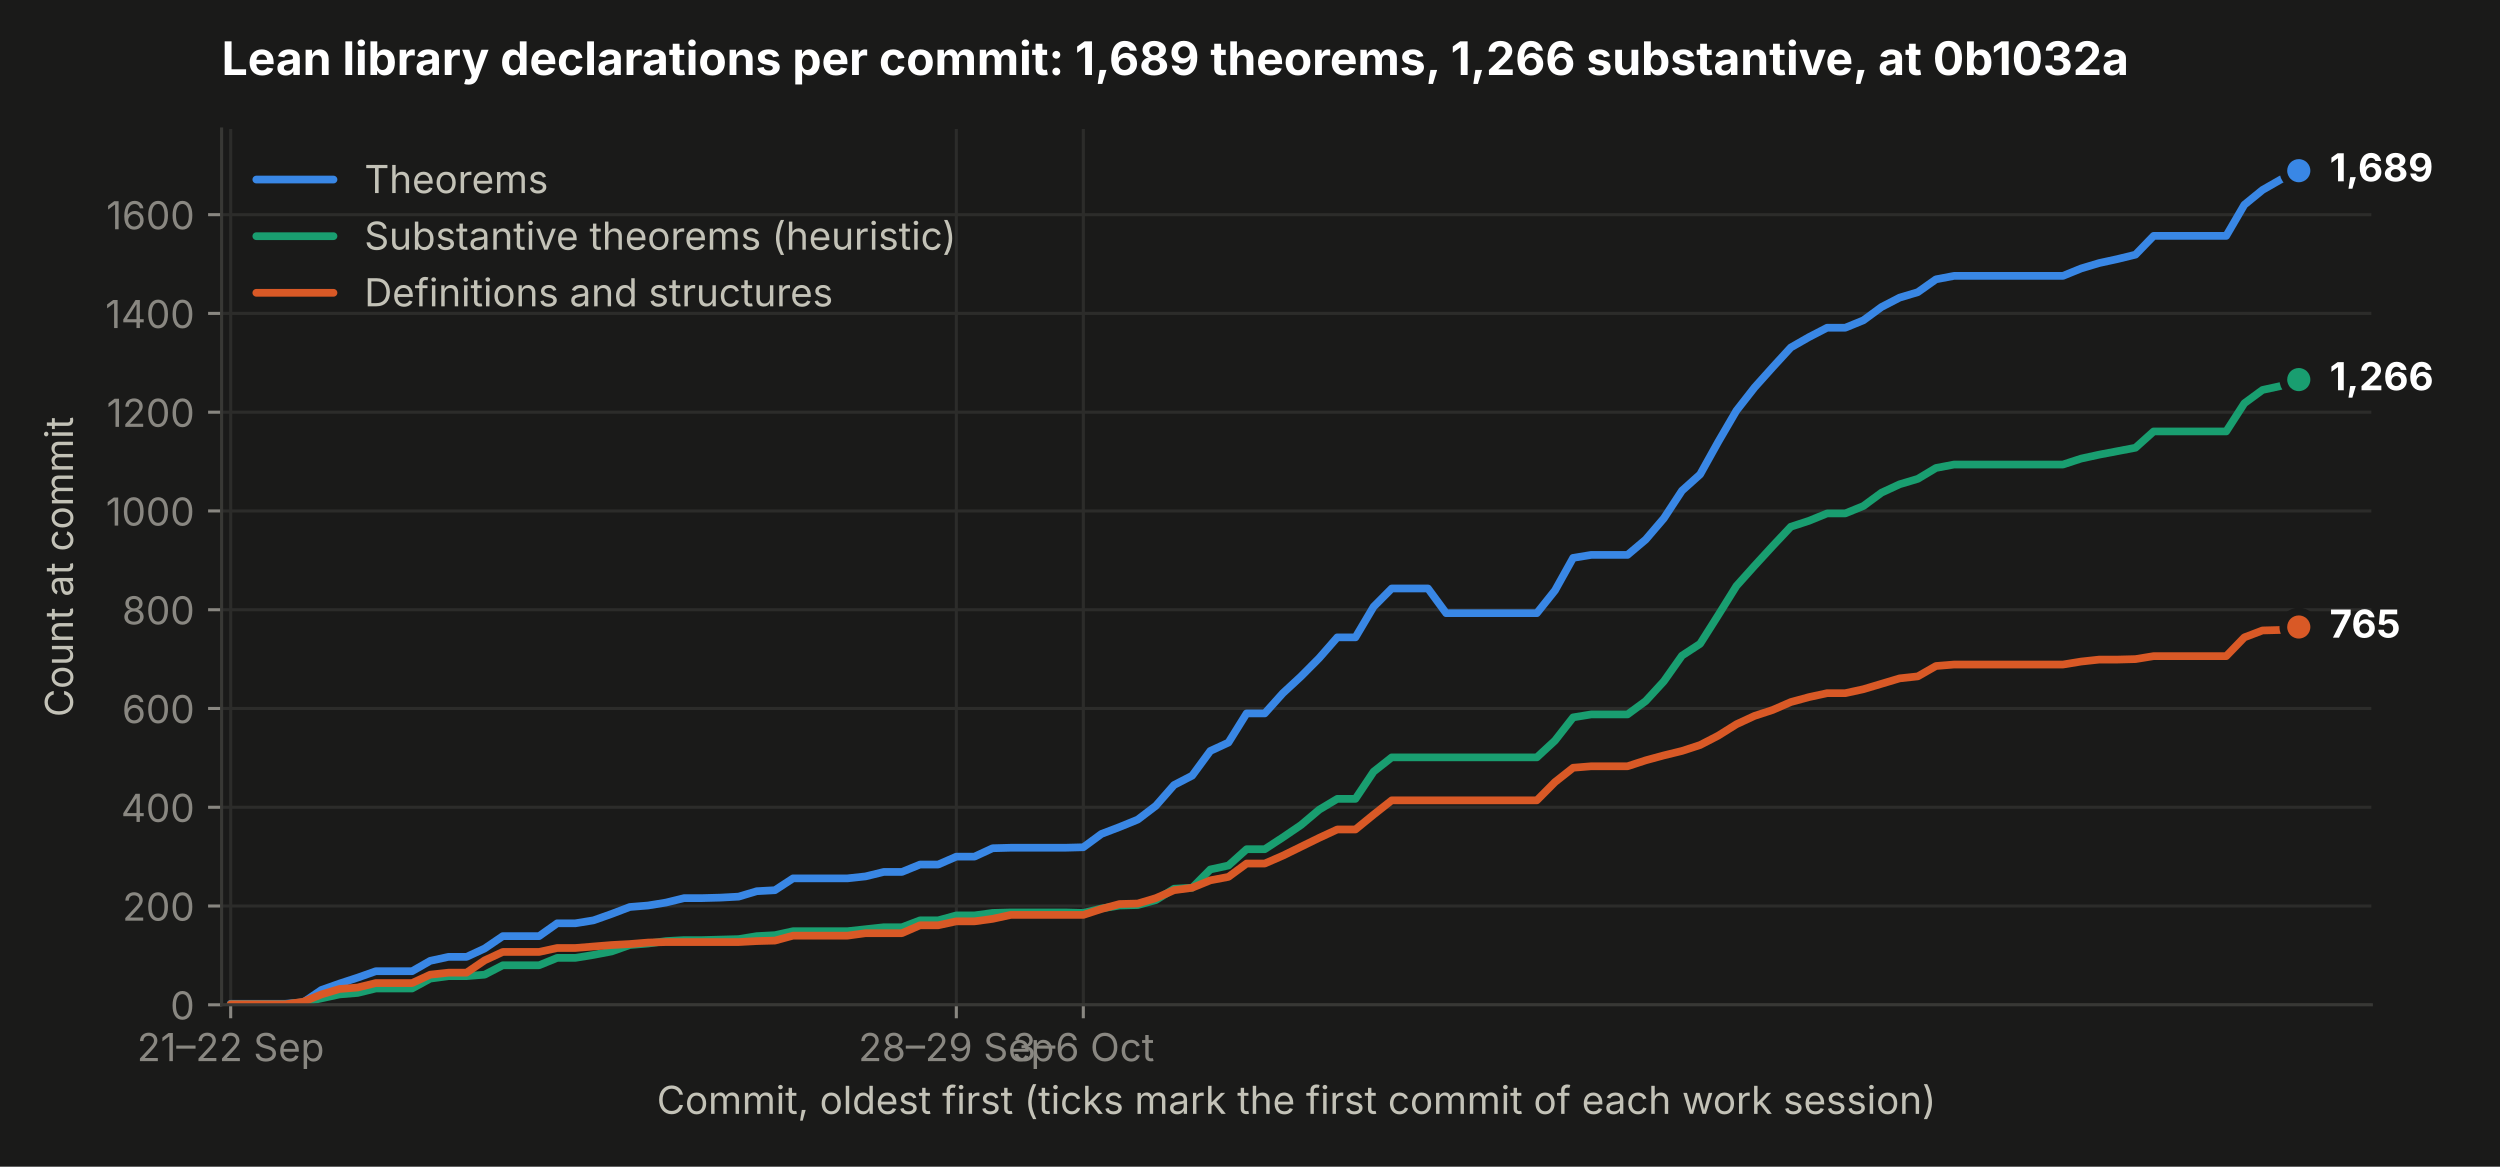
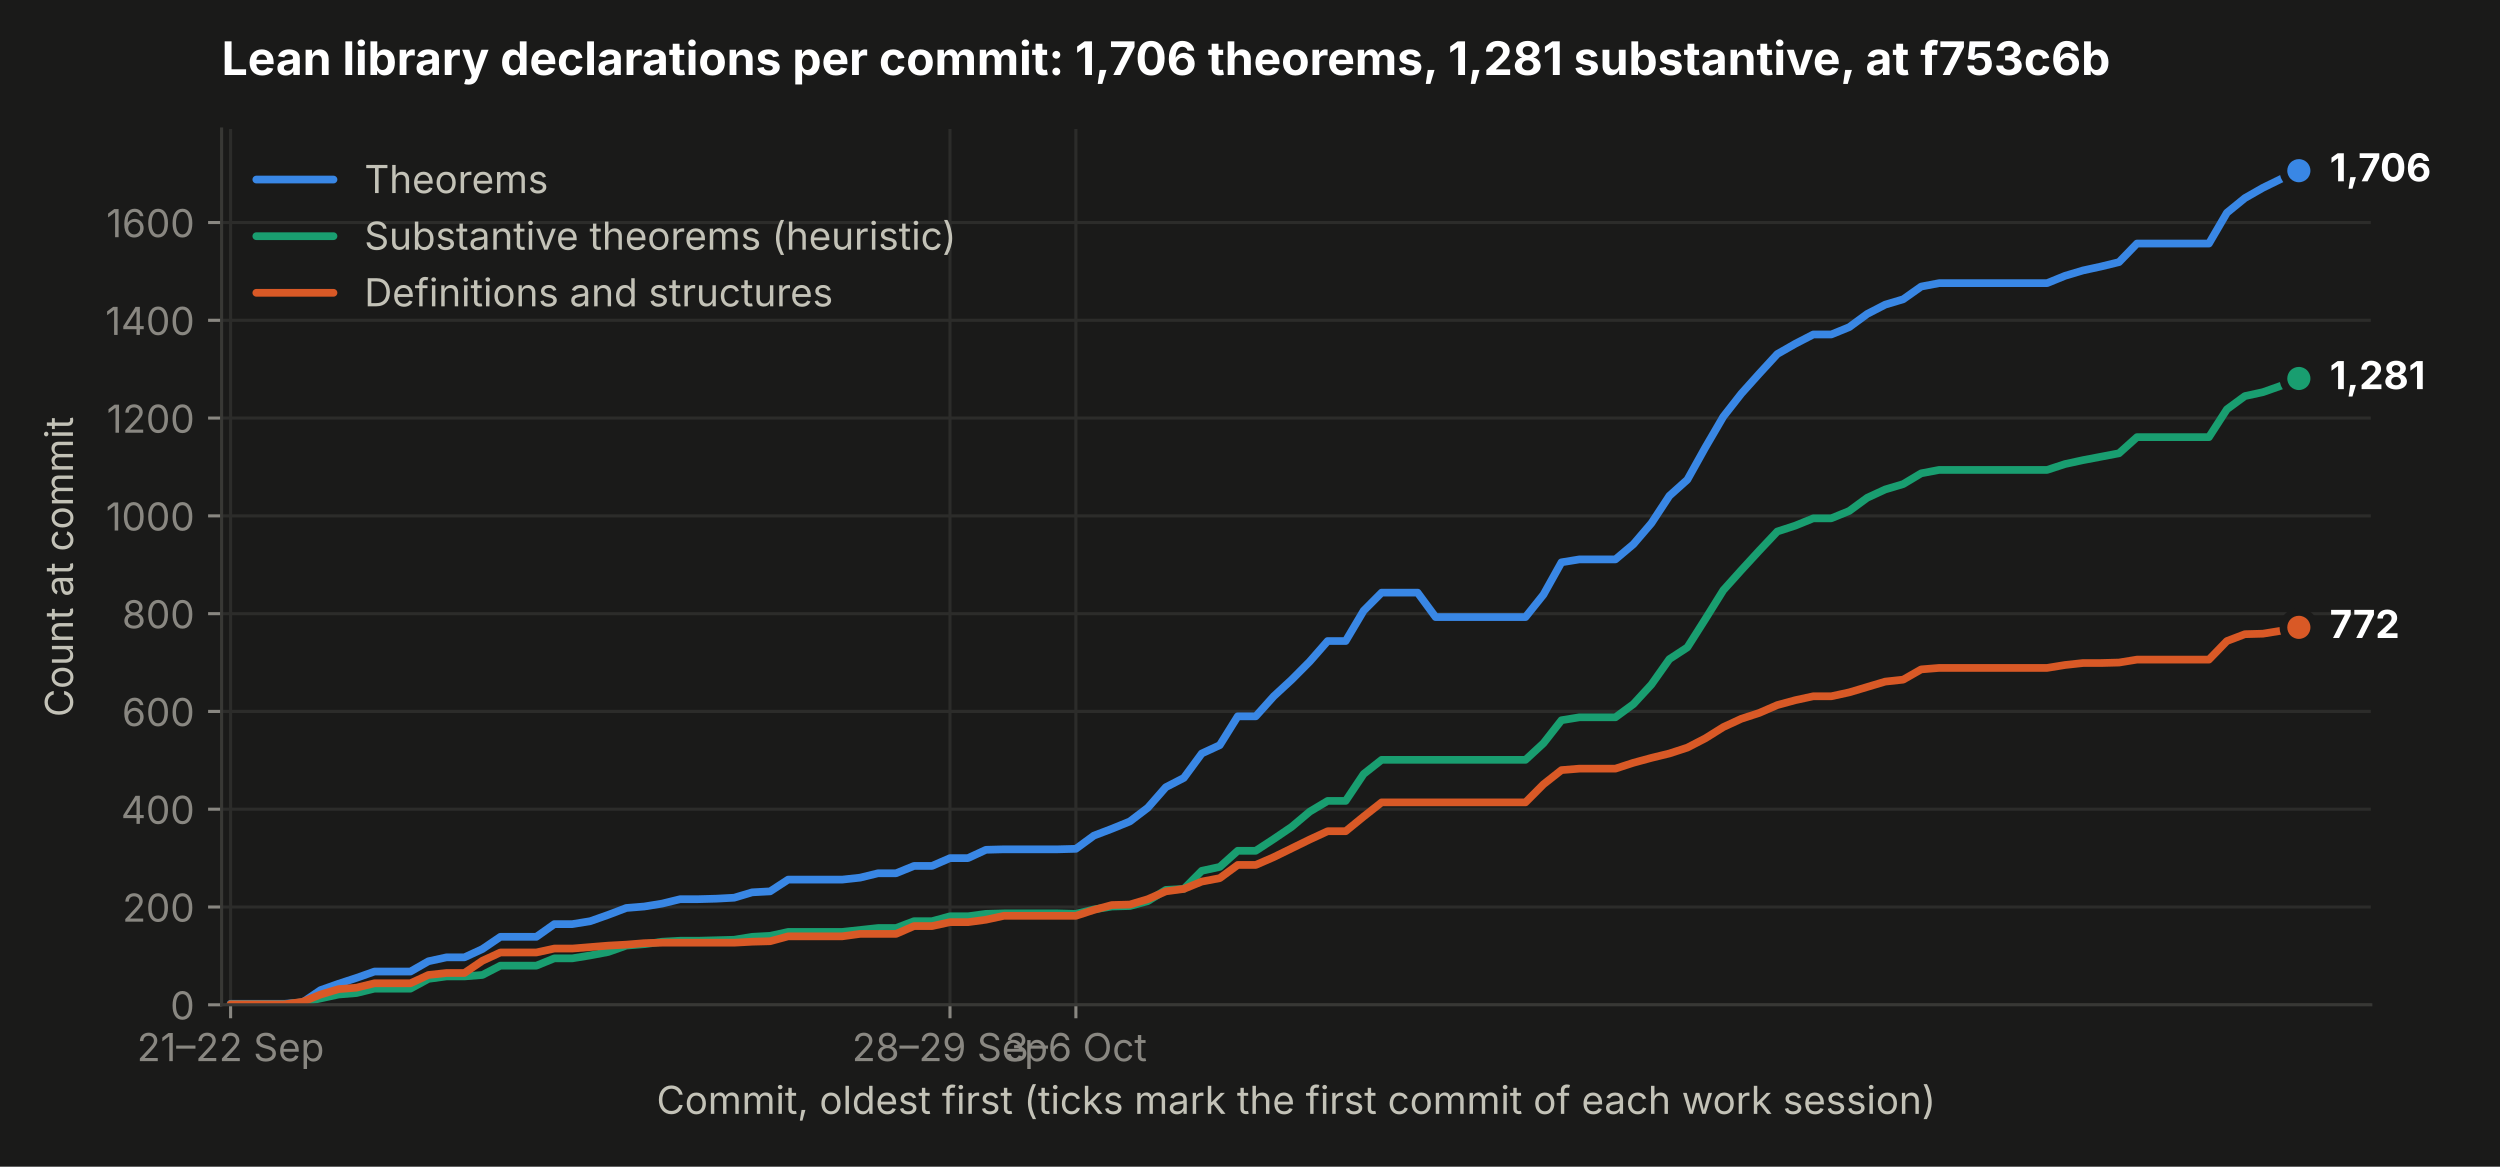
<svg xmlns="http://www.w3.org/2000/svg" xmlns:xlink="http://www.w3.org/1999/xlink" width="648pt" height="302.4pt" viewBox="0 0 648 302.4" version="1.1">
  <defs>
    <style type="text/css">*{stroke-linejoin: round; stroke-linecap: butt}</style>
  </defs>
  <g id="figure_1">
    <g id="patch_1">
      <path d="M 0 302.4 L 648 302.4 L 648 0 L 0 0 z " style="fill: #1a1a19" />
    </g>
    <g id="axes_1">
      <g id="patch_2">
-         <path d="M 57.44 260.44 L 614.652 260.44 L 614.652 33.44 L 57.44 33.44 z " style="fill: #1a1a19" />
+         <path d="M 57.44 260.44 L 614.51 260.44 L 614.51 33.44 L 57.44 33.44 z " style="fill: #1a1a19" />
      </g>
      <g id="matplotlib.axis_1">
        <g id="xtick_1">
          <g id="line2d_1">
-             <path d="M 59.791 260.44 L 59.791 33.44 " clip-path="url(#p38d503b0bf)" style="fill: none; stroke: #2c2c2a; stroke-width: 0.8; stroke-linecap: square" />
+             <path d="M 59.771 260.44 L 59.771 33.44 " clip-path="url(#pa59a335b87)" style="fill: none; stroke: #2c2c2a; stroke-width: 0.8; stroke-linecap: square" />
          </g>
          <g id="line2d_2">
            <defs>
              <path id="m02e6627c96" d="M 0 0 L 0 3.5 " style="stroke: #898781; stroke-width: 0.8" />
            </defs>
            <g>
-               <use xlink:href="#m02e6627c96" x="59.791" y="260.44" style="fill: #898781; stroke: #898781; stroke-width: 0.8" />
+               <use xlink:href="#m02e6627c96" x="59.771" y="260.44" style="fill: #898781; stroke: #898781; stroke-width: 0.8" />
            </g>
          </g>
          <g id="text_1">
-             <text style="font-size: 10px; font-family: 'Inter', 'Helvetica Neue', 'Arial', 'DejaVu Sans', sans-serif; text-anchor: middle; fill: #898781" x="59.791" y="275.038" transform="rotate(-0 59.79111 275.0384)">21–22 Sep</text>
+             <text style="font-size: 10px; font-family: 'Inter', 'Helvetica Neue', 'Arial', 'DejaVu Sans', sans-serif; text-anchor: middle; fill: #898781" x="59.771" y="275.038" transform="rotate(-0 59.77084 275.0384)">21–22 Sep</text>
          </g>
        </g>
        <g id="xtick_2">
          <g id="line2d_3">
-             <path d="M 247.88 260.44 L 247.88 33.44 " clip-path="url(#p38d503b0bf)" style="fill: none; stroke: #2c2c2a; stroke-width: 0.8; stroke-linecap: square" />
+             <path d="M 246.238 260.44 L 246.238 33.44 " clip-path="url(#pa59a335b87)" style="fill: none; stroke: #2c2c2a; stroke-width: 0.8; stroke-linecap: square" />
          </g>
          <g id="line2d_4">
            <g>
-               <use xlink:href="#m02e6627c96" x="247.88" y="260.44" style="fill: #898781; stroke: #898781; stroke-width: 0.8" />
+               <use xlink:href="#m02e6627c96" x="246.238" y="260.44" style="fill: #898781; stroke: #898781; stroke-width: 0.8" />
            </g>
          </g>
          <g id="text_2">
-             <text style="font-size: 10px; font-family: 'Inter', 'Helvetica Neue', 'Arial', 'DejaVu Sans', sans-serif; text-anchor: middle; fill: #898781" x="247.88" y="275.038" transform="rotate(-0 247.8795 275.0384)">28–29 Sep</text>
+             <text style="font-size: 10px; font-family: 'Inter', 'Helvetica Neue', 'Arial', 'DejaVu Sans', sans-serif; text-anchor: middle; fill: #898781" x="246.238" y="275.038" transform="rotate(-0 246.2378 275.0384)">28–29 Sep</text>
          </g>
        </g>
        <g id="xtick_3">
          <g id="line2d_5">
-             <path d="M 280.795 260.44 L 280.795 33.44 " clip-path="url(#p38d503b0bf)" style="fill: none; stroke: #2c2c2a; stroke-width: 0.8; stroke-linecap: square" />
+             <path d="M 278.87 260.44 L 278.87 33.44 " clip-path="url(#pa59a335b87)" style="fill: none; stroke: #2c2c2a; stroke-width: 0.8; stroke-linecap: square" />
          </g>
          <g id="line2d_6">
            <g>
-               <use xlink:href="#m02e6627c96" x="280.795" y="260.44" style="fill: #898781; stroke: #898781; stroke-width: 0.8" />
+               <use xlink:href="#m02e6627c96" x="278.87" y="260.44" style="fill: #898781; stroke: #898781; stroke-width: 0.8" />
            </g>
          </g>
          <g id="text_3">
-             <text style="font-size: 10px; font-family: 'Inter', 'Helvetica Neue', 'Arial', 'DejaVu Sans', sans-serif; text-anchor: middle; fill: #898781" x="280.795" y="275.038" transform="rotate(-0 280.795 275.0384)">3–6 Oct</text>
+             <text style="font-size: 10px; font-family: 'Inter', 'Helvetica Neue', 'Arial', 'DejaVu Sans', sans-serif; text-anchor: middle; fill: #898781" x="278.87" y="275.038" transform="rotate(-0 278.8695 275.0384)">3–6 Oct</text>
          </g>
        </g>
        <g id="text_4">
-           <text style="font-size: 10px; font-family: 'Inter', 'Helvetica Neue', 'Arial', 'DejaVu Sans', sans-serif; text-anchor: middle; fill: #c3c2b7" x="336.046" y="288.717" transform="rotate(-0 336.0459 288.7166)">Commit, oldest first (ticks mark the first commit of each work session)</text>
+           <text style="font-size: 10px; font-family: 'Inter', 'Helvetica Neue', 'Arial', 'DejaVu Sans', sans-serif; text-anchor: middle; fill: #c3c2b7" x="335.975" y="288.717" transform="rotate(-0 335.975 288.7166)">Commit, oldest first (ticks mark the first commit of each work session)</text>
        </g>
      </g>
      <g id="matplotlib.axis_2">
        <g id="ytick_1">
          <g id="line2d_7">
-             <path d="M 57.44 260.44 L 614.652 260.44 " clip-path="url(#p38d503b0bf)" style="fill: none; stroke: #2c2c2a; stroke-width: 0.8; stroke-linecap: square" />
+             <path d="M 57.44 260.44 L 614.51 260.44 " clip-path="url(#pa59a335b87)" style="fill: none; stroke: #2c2c2a; stroke-width: 0.8; stroke-linecap: square" />
          </g>
          <g id="line2d_8">
            <defs>
              <path id="mba09e6026b" d="M 0 0 L -3.5 0 " style="stroke: #898781; stroke-width: 0.8" />
            </defs>
            <g>
              <use xlink:href="#mba09e6026b" x="57.44" y="260.44" style="fill: #898781; stroke: #898781; stroke-width: 0.8" />
            </g>
          </g>
          <g id="text_5">
            <text style="font-size: 10px; font-family: 'Inter', 'Helvetica Neue', 'Arial', 'DejaVu Sans', sans-serif; text-anchor: end; fill: #898781" x="50.44" y="264.239" transform="rotate(-0 50.44 264.2392)">0</text>
          </g>
        </g>
        <g id="ytick_2">
          <g id="line2d_9">
-             <path d="M 57.44 234.839 L 614.652 234.839 " clip-path="url(#p38d503b0bf)" style="fill: none; stroke: #2c2c2a; stroke-width: 0.8; stroke-linecap: square" />
+             <path d="M 57.44 235.095 L 614.51 235.095 " clip-path="url(#pa59a335b87)" style="fill: none; stroke: #2c2c2a; stroke-width: 0.8; stroke-linecap: square" />
          </g>
          <g id="line2d_10">
            <g>
-               <use xlink:href="#mba09e6026b" x="57.44" y="234.839" style="fill: #898781; stroke: #898781; stroke-width: 0.8" />
+               <use xlink:href="#mba09e6026b" x="57.44" y="235.095" style="fill: #898781; stroke: #898781; stroke-width: 0.8" />
            </g>
          </g>
          <g id="text_6">
-             <text style="font-size: 10px; font-family: 'Inter', 'Helvetica Neue', 'Arial', 'DejaVu Sans', sans-serif; text-anchor: end; fill: #898781" x="50.44" y="238.639" transform="rotate(-0 50.44 238.6387)">200</text>
+             <text style="font-size: 10px; font-family: 'Inter', 'Helvetica Neue', 'Arial', 'DejaVu Sans', sans-serif; text-anchor: end; fill: #898781" x="50.44" y="238.894" transform="rotate(-0 50.44 238.8938)">200</text>
          </g>
        </g>
        <g id="ytick_3">
          <g id="line2d_11">
-             <path d="M 57.44 209.239 L 614.652 209.239 " clip-path="url(#p38d503b0bf)" style="fill: none; stroke: #2c2c2a; stroke-width: 0.8; stroke-linecap: square" />
+             <path d="M 57.44 209.749 L 614.51 209.749 " clip-path="url(#pa59a335b87)" style="fill: none; stroke: #2c2c2a; stroke-width: 0.8; stroke-linecap: square" />
          </g>
          <g id="line2d_12">
            <g>
-               <use xlink:href="#mba09e6026b" x="57.44" y="209.239" style="fill: #898781; stroke: #898781; stroke-width: 0.8" />
+               <use xlink:href="#mba09e6026b" x="57.44" y="209.749" style="fill: #898781; stroke: #898781; stroke-width: 0.8" />
            </g>
          </g>
          <g id="text_7">
-             <text style="font-size: 10px; font-family: 'Inter', 'Helvetica Neue', 'Arial', 'DejaVu Sans', sans-serif; text-anchor: end; fill: #898781" x="50.44" y="213.038" transform="rotate(-0 50.44 213.0381)">400</text>
+             <text style="font-size: 10px; font-family: 'Inter', 'Helvetica Neue', 'Arial', 'DejaVu Sans', sans-serif; text-anchor: end; fill: #898781" x="50.44" y="213.548" transform="rotate(-0 50.44 213.5484)">400</text>
          </g>
        </g>
        <g id="ytick_4">
          <g id="line2d_13">
-             <path d="M 57.44 183.638 L 614.652 183.638 " clip-path="url(#p38d503b0bf)" style="fill: none; stroke: #2c2c2a; stroke-width: 0.8; stroke-linecap: square" />
+             <path d="M 57.44 184.404 L 614.51 184.404 " clip-path="url(#pa59a335b87)" style="fill: none; stroke: #2c2c2a; stroke-width: 0.8; stroke-linecap: square" />
          </g>
          <g id="line2d_14">
            <g>
-               <use xlink:href="#mba09e6026b" x="57.44" y="183.638" style="fill: #898781; stroke: #898781; stroke-width: 0.8" />
+               <use xlink:href="#mba09e6026b" x="57.44" y="184.404" style="fill: #898781; stroke: #898781; stroke-width: 0.8" />
            </g>
          </g>
          <g id="text_8">
-             <text style="font-size: 10px; font-family: 'Inter', 'Helvetica Neue', 'Arial', 'DejaVu Sans', sans-serif; text-anchor: end; fill: #898781" x="50.44" y="187.438" transform="rotate(-0 50.44 187.4376)">600</text>
+             <text style="font-size: 10px; font-family: 'Inter', 'Helvetica Neue', 'Arial', 'DejaVu Sans', sans-serif; text-anchor: end; fill: #898781" x="50.44" y="188.203" transform="rotate(-0 50.44 188.2029)">600</text>
          </g>
        </g>
        <g id="ytick_5">
          <g id="line2d_15">
-             <path d="M 57.44 158.038 L 614.652 158.038 " clip-path="url(#p38d503b0bf)" style="fill: none; stroke: #2c2c2a; stroke-width: 0.8; stroke-linecap: square" />
+             <path d="M 57.44 159.058 L 614.51 159.058 " clip-path="url(#pa59a335b87)" style="fill: none; stroke: #2c2c2a; stroke-width: 0.8; stroke-linecap: square" />
          </g>
          <g id="line2d_16">
            <g>
-               <use xlink:href="#mba09e6026b" x="57.44" y="158.038" style="fill: #898781; stroke: #898781; stroke-width: 0.8" />
+               <use xlink:href="#mba09e6026b" x="57.44" y="159.058" style="fill: #898781; stroke: #898781; stroke-width: 0.8" />
            </g>
          </g>
          <g id="text_9">
-             <text style="font-size: 10px; font-family: 'Inter', 'Helvetica Neue', 'Arial', 'DejaVu Sans', sans-serif; text-anchor: end; fill: #898781" x="50.44" y="161.837" transform="rotate(-0 50.44 161.8371)">800</text>
+             <text style="font-size: 10px; font-family: 'Inter', 'Helvetica Neue', 'Arial', 'DejaVu Sans', sans-serif; text-anchor: end; fill: #898781" x="50.44" y="162.858" transform="rotate(-0 50.44 162.8575)">800</text>
          </g>
        </g>
        <g id="ytick_6">
          <g id="line2d_17">
-             <path d="M 57.44 132.437 L 614.652 132.437 " clip-path="url(#p38d503b0bf)" style="fill: none; stroke: #2c2c2a; stroke-width: 0.8; stroke-linecap: square" />
+             <path d="M 57.44 133.713 L 614.51 133.713 " clip-path="url(#pa59a335b87)" style="fill: none; stroke: #2c2c2a; stroke-width: 0.8; stroke-linecap: square" />
          </g>
          <g id="line2d_18">
            <g>
-               <use xlink:href="#mba09e6026b" x="57.44" y="132.437" style="fill: #898781; stroke: #898781; stroke-width: 0.8" />
+               <use xlink:href="#mba09e6026b" x="57.44" y="133.713" style="fill: #898781; stroke: #898781; stroke-width: 0.8" />
            </g>
          </g>
          <g id="text_10">
-             <text style="font-size: 10px; font-family: 'Inter', 'Helvetica Neue', 'Arial', 'DejaVu Sans', sans-serif; text-anchor: end; fill: #898781" x="50.44" y="136.237" transform="rotate(-0 50.44 136.2365)">1000</text>
+             <text style="font-size: 10px; font-family: 'Inter', 'Helvetica Neue', 'Arial', 'DejaVu Sans', sans-serif; text-anchor: end; fill: #898781" x="50.44" y="137.512" transform="rotate(-0 50.44 137.5121)">1000</text>
          </g>
        </g>
        <g id="ytick_7">
          <g id="line2d_19">
-             <path d="M 57.44 106.837 L 614.652 106.837 " clip-path="url(#p38d503b0bf)" style="fill: none; stroke: #2c2c2a; stroke-width: 0.8; stroke-linecap: square" />
+             <path d="M 57.44 108.367 L 614.51 108.367 " clip-path="url(#pa59a335b87)" style="fill: none; stroke: #2c2c2a; stroke-width: 0.8; stroke-linecap: square" />
          </g>
          <g id="line2d_20">
            <g>
-               <use xlink:href="#mba09e6026b" x="57.44" y="106.837" style="fill: #898781; stroke: #898781; stroke-width: 0.8" />
+               <use xlink:href="#mba09e6026b" x="57.44" y="108.367" style="fill: #898781; stroke: #898781; stroke-width: 0.8" />
            </g>
          </g>
          <g id="text_11">
-             <text style="font-size: 10px; font-family: 'Inter', 'Helvetica Neue', 'Arial', 'DejaVu Sans', sans-serif; text-anchor: end; fill: #898781" x="50.44" y="110.636" transform="rotate(-0 50.44 110.636)">1200</text>
+             <text style="font-size: 10px; font-family: 'Inter', 'Helvetica Neue', 'Arial', 'DejaVu Sans', sans-serif; text-anchor: end; fill: #898781" x="50.44" y="112.167" transform="rotate(-0 50.44 112.1666)">1200</text>
          </g>
        </g>
        <g id="ytick_8">
          <g id="line2d_21">
-             <path d="M 57.44 81.236 L 614.652 81.236 " clip-path="url(#p38d503b0bf)" style="fill: none; stroke: #2c2c2a; stroke-width: 0.8; stroke-linecap: square" />
+             <path d="M 57.44 83.022 L 614.51 83.022 " clip-path="url(#pa59a335b87)" style="fill: none; stroke: #2c2c2a; stroke-width: 0.8; stroke-linecap: square" />
          </g>
          <g id="line2d_22">
            <g>
-               <use xlink:href="#mba09e6026b" x="57.44" y="81.236" style="fill: #898781; stroke: #898781; stroke-width: 0.8" />
+               <use xlink:href="#mba09e6026b" x="57.44" y="83.022" style="fill: #898781; stroke: #898781; stroke-width: 0.8" />
            </g>
          </g>
          <g id="text_12">
-             <text style="font-size: 10px; font-family: 'Inter', 'Helvetica Neue', 'Arial', 'DejaVu Sans', sans-serif; text-anchor: end; fill: #898781" x="50.44" y="85.035" transform="rotate(-0 50.44 85.03543)">1400</text>
+             <text style="font-size: 10px; font-family: 'Inter', 'Helvetica Neue', 'Arial', 'DejaVu Sans', sans-serif; text-anchor: end; fill: #898781" x="50.44" y="86.821" transform="rotate(-0 50.44 86.82121)">1400</text>
          </g>
        </g>
        <g id="ytick_9">
          <g id="line2d_23">
-             <path d="M 57.44 55.636 L 614.652 55.636 " clip-path="url(#p38d503b0bf)" style="fill: none; stroke: #2c2c2a; stroke-width: 0.8; stroke-linecap: square" />
+             <path d="M 57.44 57.677 L 614.51 57.677 " clip-path="url(#pa59a335b87)" style="fill: none; stroke: #2c2c2a; stroke-width: 0.8; stroke-linecap: square" />
          </g>
          <g id="line2d_24">
            <g>
-               <use xlink:href="#mba09e6026b" x="57.44" y="55.636" style="fill: #898781; stroke: #898781; stroke-width: 0.8" />
+               <use xlink:href="#mba09e6026b" x="57.44" y="57.677" style="fill: #898781; stroke: #898781; stroke-width: 0.8" />
            </g>
          </g>
          <g id="text_13">
-             <text style="font-size: 10px; font-family: 'Inter', 'Helvetica Neue', 'Arial', 'DejaVu Sans', sans-serif; text-anchor: end; fill: #898781" x="50.44" y="59.435" transform="rotate(-0 50.44 59.43489)">1600</text>
+             <text style="font-size: 10px; font-family: 'Inter', 'Helvetica Neue', 'Arial', 'DejaVu Sans', sans-serif; text-anchor: end; fill: #898781" x="50.44" y="61.476" transform="rotate(-0 50.44 61.47579)">1600</text>
          </g>
        </g>
        <g id="text_14">
          <text style="font-size: 10px; font-family: 'Inter', 'Helvetica Neue', 'Arial', 'DejaVu Sans', sans-serif; text-anchor: middle; fill: #c3c2b7" x="18.91" y="146.94" transform="rotate(-90 18.91031 146.94)">Count at commit</text>
        </g>
      </g>
      <g id="line2d_25">
-         <path d="M 59.791 260.184 L 64.493 260.184 L 69.196 260.184 L 73.898 260.184 L 78.6 259.8 L 83.302 256.6 L 88.004 254.936 L 92.707 253.4 L 97.409 251.736 L 102.111 251.736 L 106.813 251.736 L 111.515 249.048 L 116.218 248.024 L 120.92 248.024 L 125.622 245.848 L 130.324 242.648 L 135.026 242.648 L 139.729 242.648 L 144.431 239.32 L 149.133 239.32 L 153.835 238.552 L 158.538 236.888 L 163.24 235.095 L 167.942 234.711 L 172.644 233.943 L 177.346 232.791 L 182.049 232.791 L 186.751 232.663 L 191.453 232.407 L 196.155 230.999 L 200.857 230.743 L 205.56 227.671 L 210.262 227.671 L 214.964 227.671 L 219.666 227.671 L 224.368 227.159 L 229.071 226.007 L 233.773 226.007 L 238.475 224.087 L 243.177 224.087 L 247.88 222.039 L 252.582 222.039 L 257.284 219.863 L 261.986 219.735 L 266.688 219.735 L 271.391 219.735 L 276.093 219.735 L 280.795 219.607 L 285.497 216.151 L 290.199 214.359 L 294.902 212.439 L 299.604 208.855 L 304.306 203.479 L 309.008 201.047 L 313.71 194.647 L 318.413 192.471 L 323.115 184.918 L 327.817 184.918 L 332.519 179.67 L 337.222 175.318 L 341.924 170.582 L 346.626 165.206 L 351.328 165.206 L 356.03 157.27 L 360.733 152.534 L 365.435 152.534 L 370.137 152.534 L 374.839 158.934 L 379.541 158.934 L 384.244 158.934 L 388.946 158.934 L 393.648 158.934 L 398.35 158.934 L 403.052 153.046 L 407.755 144.598 L 412.457 143.83 L 417.159 143.83 L 421.861 143.83 L 426.563 139.861 L 431.266 134.357 L 435.968 127.189 L 440.67 122.965 L 445.372 114.517 L 450.075 106.453 L 454.777 100.437 L 459.479 95.189 L 464.181 90.068 L 468.883 87.38 L 473.586 84.948 L 478.288 84.948 L 482.99 83.028 L 487.692 79.572 L 492.394 77.14 L 497.097 75.732 L 501.799 72.404 L 506.501 71.508 L 511.203 71.508 L 515.905 71.508 L 520.608 71.508 L 525.31 71.508 L 530.012 71.508 L 534.714 71.508 L 539.417 69.588 L 544.119 68.18 L 548.821 67.156 L 553.523 66.004 L 558.225 61.14 L 562.928 61.14 L 567.63 61.14 L 572.332 61.14 L 577.034 61.14 L 581.736 53.076 L 586.439 49.236 L 591.141 46.547 L 595.843 44.243 " clip-path="url(#p38d503b0bf)" style="fill: none; stroke: #3987e5; stroke-width: 2; stroke-linecap: round" />
+         <path d="M 59.771 260.187 L 64.433 260.187 L 69.094 260.187 L 73.756 260.187 L 78.418 259.806 L 83.079 256.638 L 87.741 254.991 L 92.403 253.47 L 97.064 251.823 L 101.726 251.823 L 106.388 251.823 L 111.049 249.161 L 115.711 248.147 L 120.373 248.147 L 125.034 245.993 L 129.696 242.825 L 134.358 242.825 L 139.019 242.825 L 143.681 239.53 L 148.343 239.53 L 153.004 238.77 L 157.666 237.122 L 162.328 235.348 L 166.989 234.968 L 171.651 234.207 L 176.313 233.067 L 180.974 233.067 L 185.636 232.94 L 190.298 232.687 L 194.959 231.293 L 199.621 231.039 L 204.283 227.998 L 208.944 227.998 L 213.606 227.998 L 218.268 227.998 L 222.929 227.491 L 227.591 226.35 L 232.253 226.35 L 236.914 224.449 L 241.576 224.449 L 246.238 222.422 L 250.899 222.422 L 255.561 220.267 L 260.223 220.141 L 264.884 220.141 L 269.546 220.141 L 274.208 220.141 L 278.87 220.014 L 283.531 216.592 L 288.193 214.818 L 292.855 212.917 L 297.516 209.369 L 302.178 204.046 L 306.84 201.639 L 311.501 195.302 L 316.163 193.148 L 320.825 185.671 L 325.486 185.671 L 330.148 180.475 L 334.81 176.166 L 339.471 171.478 L 344.133 166.155 L 348.795 166.155 L 353.456 158.298 L 358.118 153.609 L 362.78 153.609 L 367.441 153.609 L 372.103 159.945 L 376.765 159.945 L 381.426 159.945 L 386.088 159.945 L 390.75 159.945 L 395.411 159.945 L 400.073 154.116 L 404.735 145.752 L 409.396 144.992 L 414.058 144.992 L 418.72 144.992 L 423.381 141.063 L 428.043 135.614 L 432.705 128.517 L 437.366 124.335 L 442.028 115.971 L 446.69 107.987 L 451.351 102.031 L 456.013 96.835 L 460.675 91.766 L 465.336 89.105 L 469.998 86.697 L 474.66 86.697 L 479.321 84.796 L 483.983 81.375 L 488.645 78.967 L 493.307 77.573 L 497.968 74.278 L 502.63 73.391 L 507.292 73.391 L 511.953 73.391 L 516.615 73.391 L 521.277 73.391 L 525.938 73.391 L 530.6 73.391 L 535.262 71.49 L 539.923 70.096 L 544.585 69.082 L 549.247 67.941 L 553.908 63.126 L 558.57 63.126 L 563.232 63.126 L 567.893 63.126 L 572.555 63.126 L 577.217 55.142 L 581.878 51.34 L 586.54 48.679 L 591.202 46.398 L 595.863 44.243 " clip-path="url(#pa59a335b87)" style="fill: none; stroke: #3987e5; stroke-width: 2; stroke-linecap: round" />
      </g>
      <g id="line2d_26">
        <defs>
          <path id="mac1dc9c99d" d="M 0 4 C 1.061 4 2.078 3.579 2.828 2.828 C 3.579 2.078 4 1.061 4 0 C 4 -1.061 3.579 -2.078 2.828 -2.828 C 2.078 -3.579 1.061 -4 0 -4 C -1.061 -4 -2.078 -3.579 -2.828 -2.828 C -3.579 -2.078 -4 -1.061 -4 0 C -4 1.061 -3.579 2.078 -2.828 2.828 C -2.078 3.579 -1.061 4 0 4 z " style="stroke: #1a1a19; stroke-width: 2" />
        </defs>
-         <g clip-path="url(#p38d503b0bf)">
-           <use xlink:href="#mac1dc9c99d" x="595.843" y="44.243" style="fill: #3987e5; stroke: #1a1a19; stroke-width: 2" />
+         <g clip-path="url(#pa59a335b87)">
+           <use xlink:href="#mac1dc9c99d" x="595.863" y="44.243" style="fill: #3987e5; stroke: #1a1a19; stroke-width: 2" />
        </g>
      </g>
      <g id="line2d_27">
-         <path d="M 59.791 260.312 L 64.493 260.312 L 69.196 260.312 L 73.898 260.312 L 78.6 259.8 L 83.302 258.776 L 88.004 257.752 L 92.707 257.368 L 97.409 256.216 L 102.111 256.216 L 106.813 256.216 L 111.515 253.656 L 116.218 253.016 L 120.92 253.016 L 125.622 252.632 L 130.324 250.2 L 135.026 250.2 L 139.729 250.2 L 144.431 248.28 L 149.133 248.28 L 153.835 247.512 L 158.538 246.616 L 163.24 244.952 L 167.942 244.568 L 172.644 243.928 L 177.346 243.672 L 182.049 243.672 L 186.751 243.544 L 191.453 243.416 L 196.155 242.648 L 200.857 242.392 L 205.56 241.368 L 210.262 241.368 L 214.964 241.368 L 219.666 241.368 L 224.368 240.856 L 229.071 240.344 L 233.773 240.344 L 238.475 238.552 L 243.177 238.552 L 247.88 237.272 L 252.582 237.272 L 257.284 236.631 L 261.986 236.503 L 266.688 236.503 L 271.391 236.503 L 276.093 236.503 L 280.795 236.631 L 285.497 235.479 L 290.199 234.711 L 294.902 234.583 L 299.604 233.303 L 304.306 230.359 L 309.008 230.103 L 313.71 225.367 L 318.413 224.343 L 323.115 220.119 L 327.817 220.119 L 332.519 217.047 L 337.222 213.847 L 341.924 209.879 L 346.626 207.063 L 351.328 207.063 L 356.03 200.023 L 360.733 196.311 L 365.435 196.311 L 370.137 196.311 L 374.839 196.311 L 379.541 196.311 L 384.244 196.311 L 388.946 196.311 L 393.648 196.311 L 398.35 196.311 L 403.052 191.959 L 407.755 185.942 L 412.457 185.174 L 417.159 185.174 L 421.861 185.174 L 426.563 181.718 L 431.266 176.598 L 435.968 169.942 L 440.67 166.87 L 445.372 159.446 L 450.075 151.894 L 454.777 146.646 L 459.479 141.525 L 464.181 136.533 L 468.883 134.997 L 473.586 133.077 L 478.288 133.077 L 482.99 131.157 L 487.692 127.701 L 492.394 125.525 L 497.097 124.117 L 501.799 121.301 L 506.501 120.405 L 511.203 120.405 L 515.905 120.405 L 520.608 120.405 L 525.31 120.405 L 530.012 120.405 L 534.714 120.405 L 539.417 118.869 L 544.119 117.845 L 548.821 116.949 L 553.523 116.053 L 558.225 111.829 L 562.928 111.829 L 567.63 111.829 L 572.332 111.829 L 577.034 111.829 L 581.736 104.533 L 586.439 101.077 L 591.141 100.053 L 595.843 98.389 " clip-path="url(#p38d503b0bf)" style="fill: none; stroke: #199e70; stroke-width: 2; stroke-linecap: round" />
+         <path d="M 59.771 260.313 L 64.433 260.313 L 69.094 260.313 L 73.756 260.313 L 78.418 259.806 L 83.079 258.793 L 87.741 257.779 L 92.403 257.399 L 97.064 256.258 L 101.726 256.258 L 106.388 256.258 L 111.049 253.723 L 115.711 253.09 L 120.373 253.09 L 125.034 252.71 L 129.696 250.302 L 134.358 250.302 L 139.019 250.302 L 143.681 248.401 L 148.343 248.401 L 153.004 247.641 L 157.666 246.753 L 162.328 245.106 L 166.989 244.726 L 171.651 244.092 L 176.313 243.839 L 180.974 243.839 L 185.636 243.712 L 190.298 243.585 L 194.959 242.825 L 199.621 242.571 L 204.283 241.558 L 208.944 241.558 L 213.606 241.558 L 218.268 241.558 L 222.929 241.051 L 227.591 240.544 L 232.253 240.544 L 236.914 238.77 L 241.576 238.77 L 246.238 237.502 L 250.899 237.502 L 255.561 236.869 L 260.223 236.742 L 264.884 236.742 L 269.546 236.742 L 274.208 236.742 L 278.87 236.869 L 283.531 235.728 L 288.193 234.968 L 292.855 234.841 L 297.516 233.574 L 302.178 230.659 L 306.84 230.406 L 311.501 225.717 L 316.163 224.703 L 320.825 220.521 L 325.486 220.521 L 330.148 217.479 L 334.81 214.311 L 339.471 210.383 L 344.133 207.595 L 348.795 207.595 L 353.456 200.625 L 358.118 196.95 L 362.78 196.95 L 367.441 196.95 L 372.103 196.95 L 376.765 196.95 L 381.426 196.95 L 386.088 196.95 L 390.75 196.95 L 395.411 196.95 L 400.073 192.641 L 404.735 186.685 L 409.396 185.924 L 414.058 185.924 L 418.72 185.924 L 423.381 182.503 L 428.043 177.434 L 432.705 170.844 L 437.366 167.802 L 442.028 160.452 L 446.69 152.975 L 451.351 147.78 L 456.013 142.71 L 460.675 137.768 L 465.336 136.247 L 469.998 134.346 L 474.66 134.346 L 479.321 132.446 L 483.983 129.024 L 488.645 126.87 L 493.307 125.476 L 497.968 122.688 L 502.63 121.801 L 507.292 121.801 L 511.953 121.801 L 516.615 121.801 L 521.277 121.801 L 525.938 121.801 L 530.6 121.801 L 535.262 120.28 L 539.923 119.266 L 544.585 118.379 L 549.247 117.492 L 553.908 113.31 L 558.57 113.31 L 563.232 113.31 L 567.893 113.31 L 572.555 113.31 L 577.217 106.086 L 581.878 102.665 L 586.54 101.651 L 591.202 100.003 L 595.863 98.103 " clip-path="url(#pa59a335b87)" style="fill: none; stroke: #199e70; stroke-width: 2; stroke-linecap: round" />
      </g>
      <g id="line2d_28">
        <defs>
          <path id="m722327b75b" d="M 0 4 C 1.061 4 2.078 3.579 2.828 2.828 C 3.579 2.078 4 1.061 4 0 C 4 -1.061 3.579 -2.078 2.828 -2.828 C 2.078 -3.579 1.061 -4 0 -4 C -1.061 -4 -2.078 -3.579 -2.828 -2.828 C -3.579 -2.078 -4 -1.061 -4 0 C -4 1.061 -3.579 2.078 -2.828 2.828 C -2.078 3.579 -1.061 4 0 4 z " style="stroke: #1a1a19; stroke-width: 2" />
        </defs>
-         <g clip-path="url(#p38d503b0bf)">
-           <use xlink:href="#m722327b75b" x="595.843" y="98.389" style="fill: #199e70; stroke: #1a1a19; stroke-width: 2" />
+         <g clip-path="url(#pa59a335b87)">
+           <use xlink:href="#m722327b75b" x="595.863" y="98.103" style="fill: #199e70; stroke: #1a1a19; stroke-width: 2" />
        </g>
      </g>
      <g id="line2d_29">
-         <path d="M 59.791 260.312 L 64.493 260.312 L 69.196 260.312 L 73.898 260.312 L 78.6 259.672 L 83.302 257.752 L 88.004 256.344 L 92.707 255.96 L 97.409 254.808 L 102.111 254.808 L 106.813 254.808 L 111.515 252.632 L 116.218 252.12 L 120.92 252.12 L 125.622 248.92 L 130.324 246.744 L 135.026 246.744 L 139.729 246.744 L 144.431 245.72 L 149.133 245.72 L 153.835 245.336 L 158.538 244.952 L 163.24 244.696 L 167.942 244.312 L 172.644 244.184 L 177.346 244.184 L 182.049 244.184 L 186.751 244.184 L 191.453 244.184 L 196.155 243.928 L 200.857 243.8 L 205.56 242.52 L 210.262 242.52 L 214.964 242.52 L 219.666 242.52 L 224.368 241.88 L 229.071 241.88 L 233.773 241.88 L 238.475 239.832 L 243.177 239.832 L 247.88 238.808 L 252.582 238.808 L 257.284 238.168 L 261.986 237.144 L 266.688 237.144 L 271.391 237.144 L 276.093 237.144 L 280.795 237.144 L 285.497 235.607 L 290.199 234.327 L 294.902 234.199 L 299.604 232.791 L 304.306 230.743 L 309.008 230.103 L 313.71 228.183 L 318.413 227.287 L 323.115 223.831 L 327.817 223.831 L 332.519 221.783 L 337.222 219.479 L 341.924 217.175 L 346.626 214.999 L 351.328 214.999 L 356.03 211.159 L 360.733 207.447 L 365.435 207.447 L 370.137 207.447 L 374.839 207.447 L 379.541 207.447 L 384.244 207.447 L 388.946 207.447 L 393.648 207.447 L 398.35 207.447 L 403.052 202.711 L 407.755 198.999 L 412.457 198.615 L 417.159 198.615 L 421.861 198.615 L 426.563 197.079 L 431.266 195.799 L 435.968 194.647 L 440.67 193.111 L 445.372 190.679 L 450.075 187.734 L 454.777 185.558 L 459.479 184.022 L 464.181 181.974 L 468.883 180.694 L 473.586 179.67 L 478.288 179.67 L 482.99 178.646 L 487.692 177.238 L 492.394 175.83 L 497.097 175.318 L 501.799 172.63 L 506.501 172.246 L 511.203 172.246 L 515.905 172.246 L 520.608 172.246 L 525.31 172.246 L 530.012 172.246 L 534.714 172.246 L 539.417 171.478 L 544.119 170.966 L 548.821 170.966 L 553.523 170.838 L 558.225 170.07 L 562.928 170.07 L 567.63 170.07 L 572.332 170.07 L 577.034 170.07 L 581.736 165.206 L 586.439 163.414 L 591.141 163.286 L 595.843 162.518 " clip-path="url(#p38d503b0bf)" style="fill: none; stroke: #d95926; stroke-width: 2; stroke-linecap: round" />
+         <path d="M 59.771 260.313 L 64.433 260.313 L 69.094 260.313 L 73.756 260.313 L 78.418 259.68 L 83.079 257.779 L 87.741 256.385 L 92.403 256.005 L 97.064 254.864 L 101.726 254.864 L 106.388 254.864 L 111.049 252.71 L 115.711 252.203 L 120.373 252.203 L 125.034 249.035 L 129.696 246.88 L 134.358 246.88 L 139.019 246.88 L 143.681 245.866 L 148.343 245.866 L 153.004 245.486 L 157.666 245.106 L 162.328 244.853 L 166.989 244.472 L 171.651 244.346 L 176.313 244.346 L 180.974 244.346 L 185.636 244.346 L 190.298 244.346 L 194.959 244.092 L 199.621 243.965 L 204.283 242.698 L 208.944 242.698 L 213.606 242.698 L 218.268 242.698 L 222.929 242.065 L 227.591 242.065 L 232.253 242.065 L 236.914 240.037 L 241.576 240.037 L 246.238 239.023 L 250.899 239.023 L 255.561 238.389 L 260.223 237.376 L 264.884 237.376 L 269.546 237.376 L 274.208 237.376 L 278.87 237.376 L 283.531 235.855 L 288.193 234.588 L 292.855 234.461 L 297.516 233.067 L 302.178 231.039 L 306.84 230.406 L 311.501 228.505 L 316.163 227.618 L 320.825 224.196 L 325.486 224.196 L 330.148 222.168 L 334.81 219.887 L 339.471 217.606 L 344.133 215.452 L 348.795 215.452 L 353.456 211.65 L 358.118 207.975 L 362.78 207.975 L 367.441 207.975 L 372.103 207.975 L 376.765 207.975 L 381.426 207.975 L 386.088 207.975 L 390.75 207.975 L 395.411 207.975 L 400.073 203.286 L 404.735 199.611 L 409.396 199.231 L 414.058 199.231 L 418.72 199.231 L 423.381 197.71 L 428.043 196.443 L 432.705 195.302 L 437.366 193.782 L 442.028 191.374 L 446.69 188.459 L 451.351 186.305 L 456.013 184.784 L 460.675 182.756 L 465.336 181.489 L 469.998 180.475 L 474.66 180.475 L 479.321 179.461 L 483.983 178.067 L 488.645 176.673 L 493.307 176.166 L 497.968 173.505 L 502.63 173.125 L 507.292 173.125 L 511.953 173.125 L 516.615 173.125 L 521.277 173.125 L 525.938 173.125 L 530.6 173.125 L 535.262 172.365 L 539.923 171.858 L 544.585 171.858 L 549.247 171.731 L 553.908 170.971 L 558.57 170.971 L 563.232 170.971 L 567.893 170.971 L 572.555 170.971 L 577.217 166.155 L 581.878 164.381 L 586.54 164.254 L 591.202 163.494 L 595.863 162.607 " clip-path="url(#pa59a335b87)" style="fill: none; stroke: #d95926; stroke-width: 2; stroke-linecap: round" />
      </g>
      <g id="line2d_30">
        <defs>
          <path id="mbab71778b5" d="M 0 4 C 1.061 4 2.078 3.579 2.828 2.828 C 3.579 2.078 4 1.061 4 0 C 4 -1.061 3.579 -2.078 2.828 -2.828 C 2.078 -3.579 1.061 -4 0 -4 C -1.061 -4 -2.078 -3.579 -2.828 -2.828 C -3.579 -2.078 -4 -1.061 -4 0 C -4 1.061 -3.579 2.078 -2.828 2.828 C -2.078 3.579 -1.061 4 0 4 z " style="stroke: #1a1a19; stroke-width: 2" />
        </defs>
-         <g clip-path="url(#p38d503b0bf)">
-           <use xlink:href="#mbab71778b5" x="595.843" y="162.518" style="fill: #d95926; stroke: #1a1a19; stroke-width: 2" />
+         <g clip-path="url(#pa59a335b87)">
+           <use xlink:href="#mbab71778b5" x="595.863" y="162.607" style="fill: #d95926; stroke: #1a1a19; stroke-width: 2" />
        </g>
      </g>
      <g id="patch_3">
        <path d="M 57.44 260.44 L 57.44 33.44 " style="fill: none; stroke: #383835; stroke-width: 0.8; stroke-linejoin: miter; stroke-linecap: square" />
      </g>
      <g id="patch_4">
-         <path d="M 57.44 260.44 L 614.652 260.44 " style="fill: none; stroke: #383835; stroke-width: 0.8; stroke-linejoin: miter; stroke-linecap: square" />
+         <path d="M 57.44 260.44 L 614.51 260.44 " style="fill: none; stroke: #383835; stroke-width: 0.8; stroke-linejoin: miter; stroke-linecap: square" />
      </g>
      <g id="text_15">
-         <text style="font-weight: 700; font-size: 10px; font-family: 'Inter', 'Helvetica Neue', 'Arial', 'DejaVu Sans', sans-serif; text-anchor: start; fill: #ffffff" x="603.843" y="47.003" transform="rotate(-0 603.8431 47.0028)">1,689</text>
+         <text style="font-weight: 700; font-size: 10px; font-family: 'Inter', 'Helvetica Neue', 'Arial', 'DejaVu Sans', sans-serif; text-anchor: start; fill: #ffffff" x="603.863" y="47.003" transform="rotate(-0 603.8633 47.00286)">1,706</text>
      </g>
      <g id="text_16">
-         <text style="font-weight: 700; font-size: 10px; font-family: 'Inter', 'Helvetica Neue', 'Arial', 'DejaVu Sans', sans-serif; text-anchor: start; fill: #ffffff" x="603.843" y="101.148" transform="rotate(-0 603.8431 101.1479)">1,266</text>
+         <text style="font-weight: 700; font-size: 10px; font-family: 'Inter', 'Helvetica Neue', 'Arial', 'DejaVu Sans', sans-serif; text-anchor: start; fill: #ffffff" x="603.863" y="100.862" transform="rotate(-0 603.8633 100.8619)">1,281</text>
      </g>
      <g id="text_17">
-         <text style="font-weight: 700; font-size: 10px; font-family: 'Inter', 'Helvetica Neue', 'Arial', 'DejaVu Sans', sans-serif; text-anchor: start; fill: #ffffff" x="603.843" y="165.277" transform="rotate(-0 603.8431 165.2773)">765</text>
+         <text style="font-weight: 700; font-size: 10px; font-family: 'Inter', 'Helvetica Neue', 'Arial', 'DejaVu Sans', sans-serif; text-anchor: start; fill: #ffffff" x="603.863" y="165.366" transform="rotate(-0 603.8633 165.366)">772</text>
      </g>
      <g id="text_18">
-         <text style="font-weight: 700; font-size: 12px; font-family: 'Inter', 'Helvetica Neue', 'Arial', 'DejaVu Sans', sans-serif; text-anchor: start; fill: #ffffff" x="57.44" y="19.44" transform="rotate(-0 57.44 19.44)">Lean library declarations per commit: 1,689 theorems, 1,266 substantive, at 0b1032a</text>
+         <text style="font-weight: 700; font-size: 12px; font-family: 'Inter', 'Helvetica Neue', 'Arial', 'DejaVu Sans', sans-serif; text-anchor: start; fill: #ffffff" x="57.44" y="19.44" transform="rotate(-0 57.44 19.44)">Lean library declarations per commit: 1,706 theorems, 1,281 substantive, at f753c6b</text>
      </g>
      <g id="legend_1">
        <g id="line2d_31">
          <path d="M 66.44 46.538 L 76.44 46.538 L 86.44 46.538 " style="fill: none; stroke: #3987e5; stroke-width: 2; stroke-linecap: round" />
        </g>
        <g id="text_19">
          <text style="font-size: 10px; font-family: 'Inter', 'Helvetica Neue', 'Arial', 'DejaVu Sans', sans-serif; text-anchor: start; fill: #c3c2b7" x="94.44" y="50.038" transform="rotate(-0 94.44 50.03844)">Theorems</text>
        </g>
        <g id="line2d_32">
          <path d="M 66.44 61.217 L 76.44 61.217 L 86.44 61.217 " style="fill: none; stroke: #199e70; stroke-width: 2; stroke-linecap: round" />
        </g>
        <g id="text_20">
          <text style="font-size: 10px; font-family: 'Inter', 'Helvetica Neue', 'Arial', 'DejaVu Sans', sans-serif; text-anchor: start; fill: #c3c2b7" x="94.44" y="64.717" transform="rotate(-0 94.44 64.71656)">Substantive theorems (heuristic)</text>
        </g>
        <g id="line2d_33">
          <path d="M 66.44 75.895 L 76.44 75.895 L 86.44 75.895 " style="fill: none; stroke: #d95926; stroke-width: 2; stroke-linecap: round" />
        </g>
        <g id="text_21">
          <text style="font-size: 10px; font-family: 'Inter', 'Helvetica Neue', 'Arial', 'DejaVu Sans', sans-serif; text-anchor: start; fill: #c3c2b7" x="94.44" y="79.395" transform="rotate(-0 94.44 79.39469)">Definitions and structures</text>
        </g>
      </g>
    </g>
  </g>
  <defs>
-     <clipPath id="p38d503b0bf">
-       <rect x="57.44" y="33.44" width="557.212" height="227" />
+     <clipPath id="pa59a335b87">
+       <rect x="57.44" y="33.44" width="557.07" height="227" />
    </clipPath>
  </defs>
</svg>
